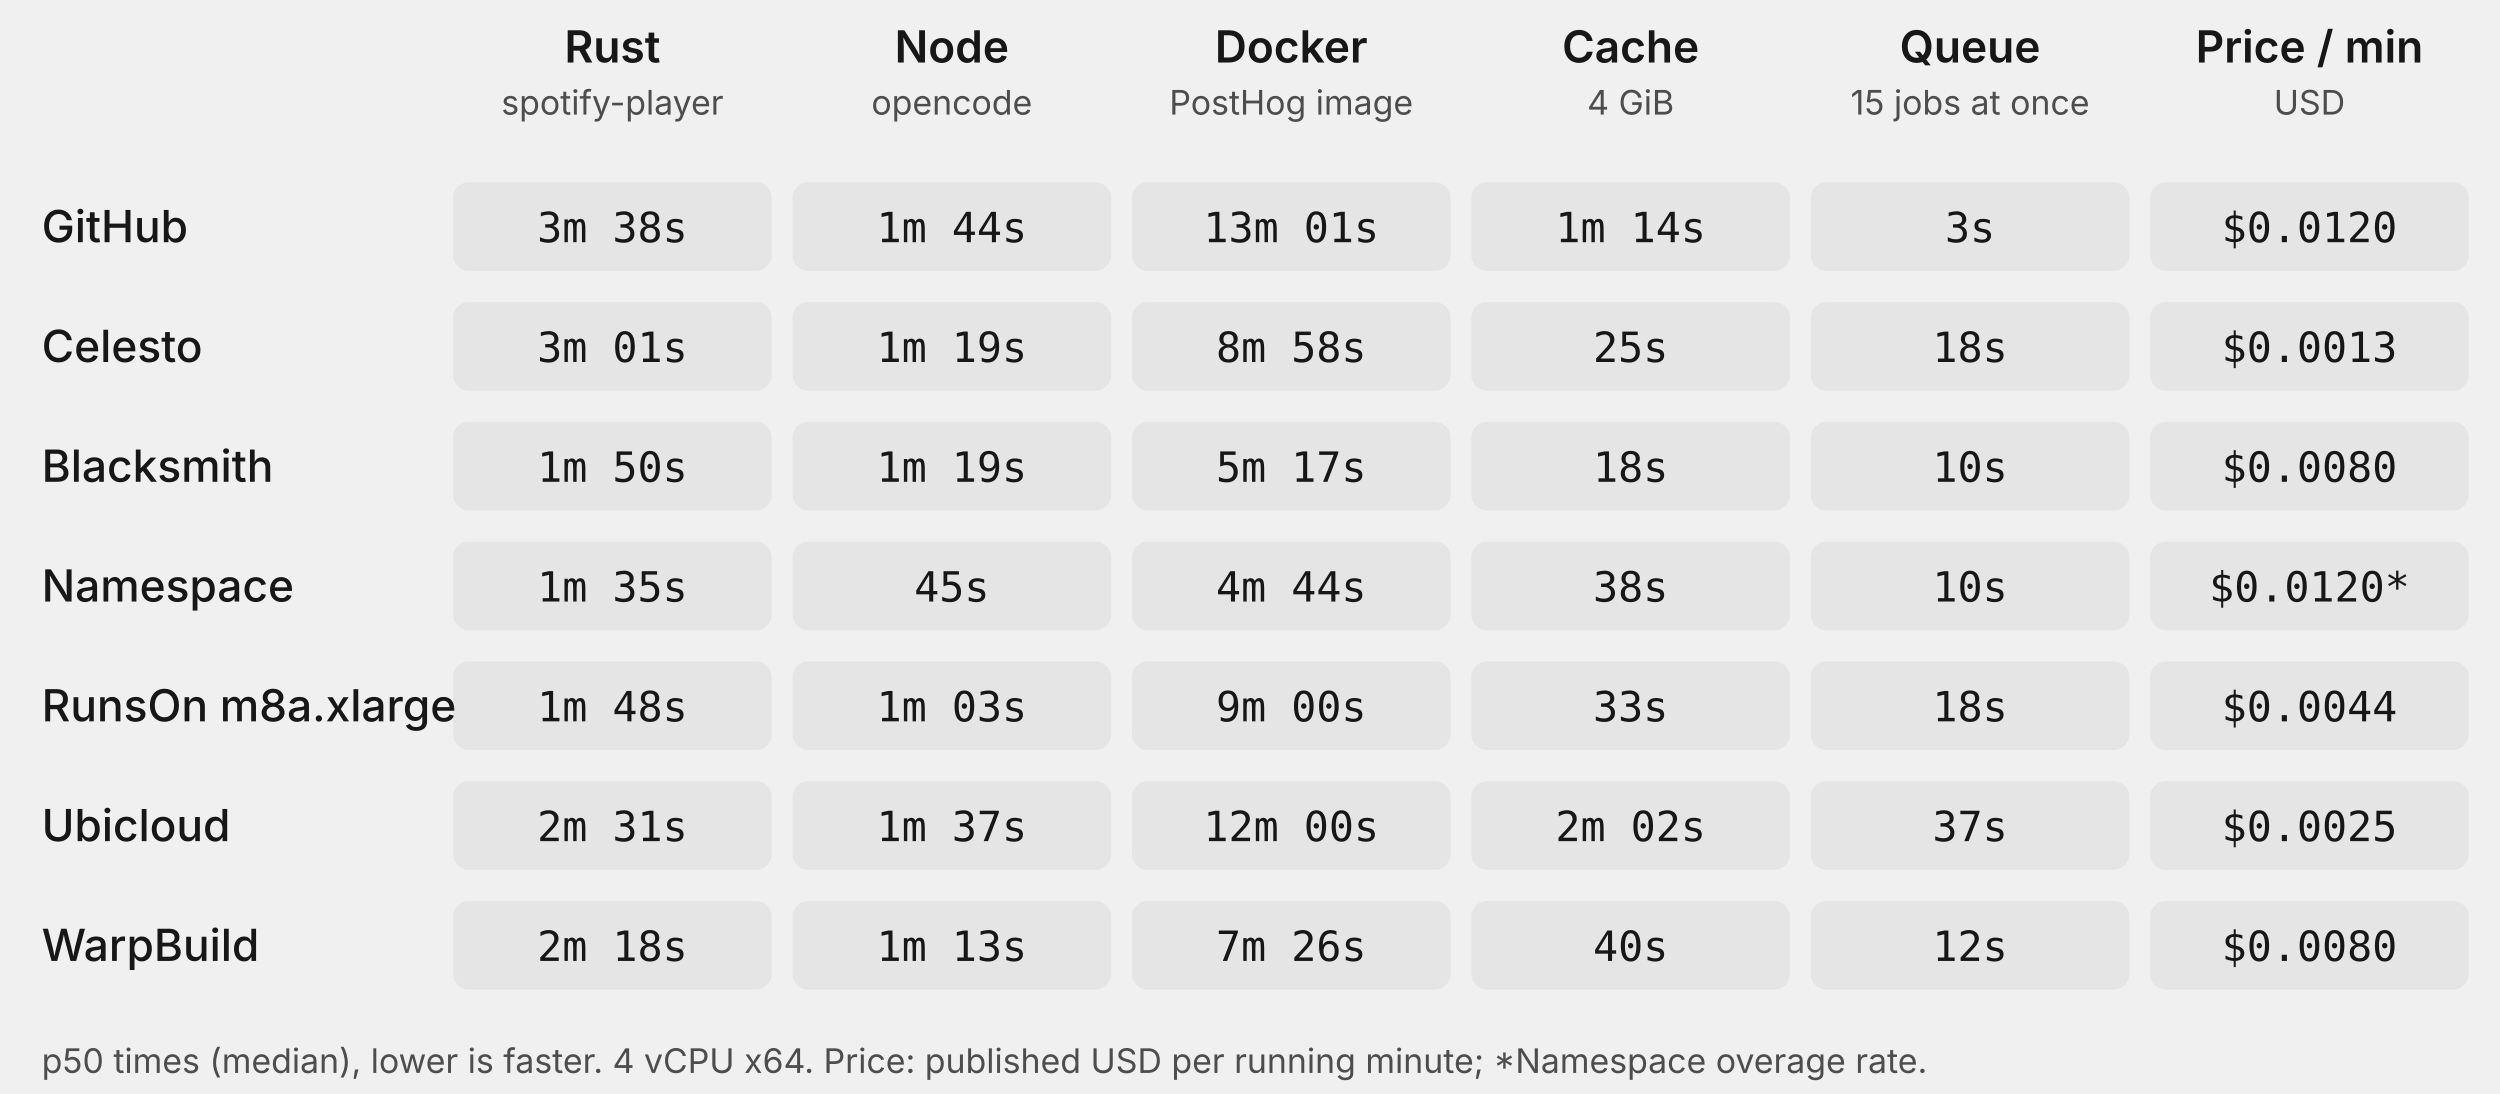
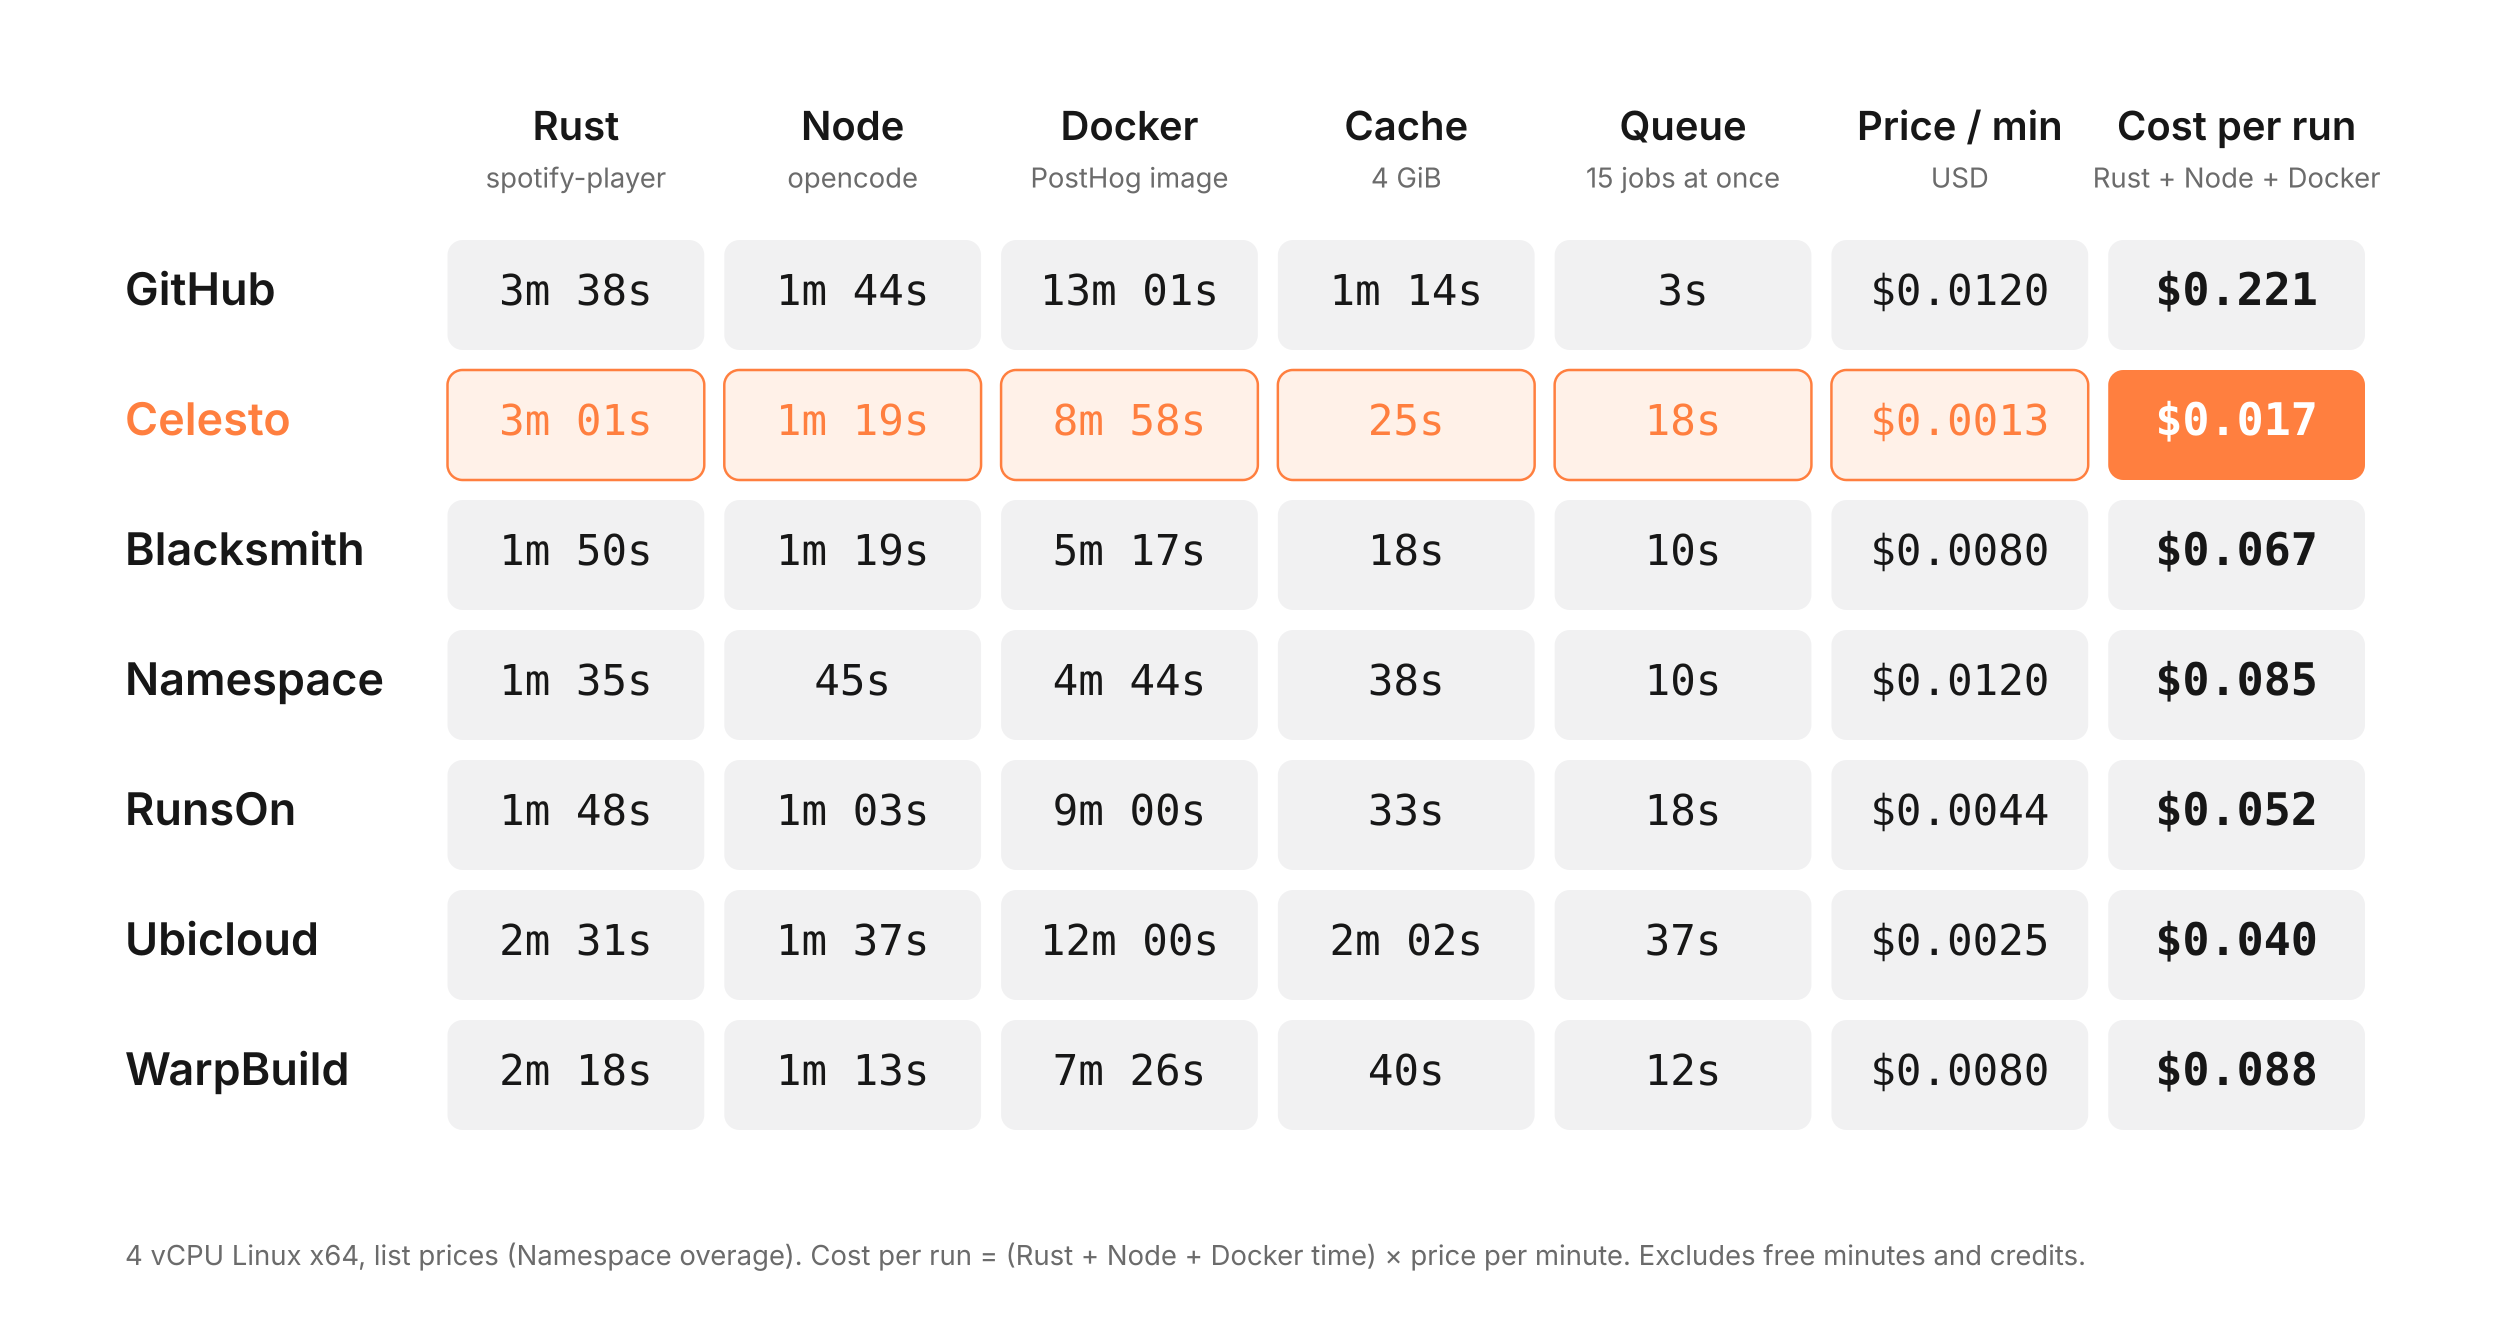
- <svg xmlns="http://www.w3.org/2000/svg" viewBox="0 0 960 420" font-family="Geist,Inter,-apple-system,BlinkMacSystemFont,Segoe UI,sans-serif">
-   <style>.t{fill:#171717}.m{fill:#4d4d4d}.n{fill:#8f8f8f;fill-opacity:.12}</style>
-   <text x="235.167" y="24" text-anchor="middle" font-size="17" font-weight="600" class="t">Rust</text>
-   <text x="235.167" y="44" text-anchor="middle" font-size="13" class="m">spotify-player</text>
-   <text x="365.5" y="24" text-anchor="middle" font-size="17" font-weight="600" class="t">Node</text>
-   <text x="365.5" y="44" text-anchor="middle" font-size="13" class="m">opencode</text>
-   <text x="495.833" y="24" text-anchor="middle" font-size="17" font-weight="600" class="t">Docker</text>
-   <text x="495.833" y="44" text-anchor="middle" font-size="13" class="m">PostHog image</text>
-   <text x="626.167" y="24" text-anchor="middle" font-size="17" font-weight="600" class="t">Cache</text>
-   <text x="626.167" y="44" text-anchor="middle" font-size="13" class="m">4 GiB</text>
-   <text x="756.5" y="24" text-anchor="middle" font-size="17" font-weight="600" class="t">Queue</text>
-   <text x="756.5" y="44" text-anchor="middle" font-size="13" class="m">15 jobs at once</text>
-   <text x="886.833" y="24" text-anchor="middle" font-size="17" font-weight="600" class="t">Price / min</text>
-   <text x="886.833" y="44" text-anchor="middle" font-size="13" class="m">USD</text>
-   <text x="16" y="93" font-size="17" font-weight="500" class="t">GitHub</text>
-   <rect x="174" y="70" width="122.333" height="34" rx="6" class="n" />
-   <text x="235.167" y="93" text-anchor="middle" font-size="16" font-weight="400" font-family="Geist Mono,SFMono-Regular,Menlo,Consolas,monospace" class="t">3m 38s</text>
-   <rect x="304.333" y="70" width="122.333" height="34" rx="6" class="n" />
-   <text x="365.5" y="93" text-anchor="middle" font-size="16" font-weight="400" font-family="Geist Mono,SFMono-Regular,Menlo,Consolas,monospace" class="t">1m 44s</text>
-   <rect x="434.667" y="70" width="122.333" height="34" rx="6" class="n" />
-   <text x="495.833" y="93" text-anchor="middle" font-size="16" font-weight="400" font-family="Geist Mono,SFMono-Regular,Menlo,Consolas,monospace" class="t">13m 01s</text>
-   <rect x="565" y="70" width="122.333" height="34" rx="6" class="n" />
-   <text x="626.167" y="93" text-anchor="middle" font-size="16" font-weight="400" font-family="Geist Mono,SFMono-Regular,Menlo,Consolas,monospace" class="t">1m 14s</text>
-   <rect x="695.333" y="70" width="122.333" height="34" rx="6" class="n" />
-   <text x="756.5" y="93" text-anchor="middle" font-size="16" font-weight="400" font-family="Geist Mono,SFMono-Regular,Menlo,Consolas,monospace" class="t">3s</text>
-   <rect x="825.667" y="70" width="122.333" height="34" rx="6" class="n" />
-   <text x="886.833" y="93" text-anchor="middle" font-size="16" font-weight="400" font-family="Geist Mono,SFMono-Regular,Menlo,Consolas,monospace" class="t">$0.0120</text>
-   <text x="16" y="139" font-size="17" font-weight="500" class="t">Celesto</text>
-   <rect x="174" y="116" width="122.333" height="34" rx="6" class="n" />
-   <text x="235.167" y="139" text-anchor="middle" font-size="16" font-weight="400" font-family="Geist Mono,SFMono-Regular,Menlo,Consolas,monospace" class="t">3m 01s</text>
-   <rect x="304.333" y="116" width="122.333" height="34" rx="6" class="n" />
-   <text x="365.5" y="139" text-anchor="middle" font-size="16" font-weight="400" font-family="Geist Mono,SFMono-Regular,Menlo,Consolas,monospace" class="t">1m 19s</text>
-   <rect x="434.667" y="116" width="122.333" height="34" rx="6" class="n" />
-   <text x="495.833" y="139" text-anchor="middle" font-size="16" font-weight="400" font-family="Geist Mono,SFMono-Regular,Menlo,Consolas,monospace" class="t">8m 58s</text>
-   <rect x="565" y="116" width="122.333" height="34" rx="6" class="n" />
-   <text x="626.167" y="139" text-anchor="middle" font-size="16" font-weight="400" font-family="Geist Mono,SFMono-Regular,Menlo,Consolas,monospace" class="t">25s</text>
-   <rect x="695.333" y="116" width="122.333" height="34" rx="6" class="n" />
-   <text x="756.5" y="139" text-anchor="middle" font-size="16" font-weight="400" font-family="Geist Mono,SFMono-Regular,Menlo,Consolas,monospace" class="t">18s</text>
-   <rect x="825.667" y="116" width="122.333" height="34" rx="6" class="n" />
-   <text x="886.833" y="139" text-anchor="middle" font-size="16" font-weight="400" font-family="Geist Mono,SFMono-Regular,Menlo,Consolas,monospace" class="t">$0.0013</text>
-   <text x="16" y="185" font-size="17" font-weight="500" class="t">Blacksmith</text>
-   <rect x="174" y="162" width="122.333" height="34" rx="6" class="n" />
-   <text x="235.167" y="185" text-anchor="middle" font-size="16" font-weight="400" font-family="Geist Mono,SFMono-Regular,Menlo,Consolas,monospace" class="t">1m 50s</text>
-   <rect x="304.333" y="162" width="122.333" height="34" rx="6" class="n" />
-   <text x="365.5" y="185" text-anchor="middle" font-size="16" font-weight="400" font-family="Geist Mono,SFMono-Regular,Menlo,Consolas,monospace" class="t">1m 19s</text>
-   <rect x="434.667" y="162" width="122.333" height="34" rx="6" class="n" />
-   <text x="495.833" y="185" text-anchor="middle" font-size="16" font-weight="400" font-family="Geist Mono,SFMono-Regular,Menlo,Consolas,monospace" class="t">5m 17s</text>
-   <rect x="565" y="162" width="122.333" height="34" rx="6" class="n" />
-   <text x="626.167" y="185" text-anchor="middle" font-size="16" font-weight="400" font-family="Geist Mono,SFMono-Regular,Menlo,Consolas,monospace" class="t">18s</text>
-   <rect x="695.333" y="162" width="122.333" height="34" rx="6" class="n" />
-   <text x="756.5" y="185" text-anchor="middle" font-size="16" font-weight="400" font-family="Geist Mono,SFMono-Regular,Menlo,Consolas,monospace" class="t">10s</text>
-   <rect x="825.667" y="162" width="122.333" height="34" rx="6" class="n" />
-   <text x="886.833" y="185" text-anchor="middle" font-size="16" font-weight="400" font-family="Geist Mono,SFMono-Regular,Menlo,Consolas,monospace" class="t">$0.0080</text>
-   <text x="16" y="231" font-size="17" font-weight="500" class="t">Namespace</text>
-   <rect x="174" y="208" width="122.333" height="34" rx="6" class="n" />
-   <text x="235.167" y="231" text-anchor="middle" font-size="16" font-weight="400" font-family="Geist Mono,SFMono-Regular,Menlo,Consolas,monospace" class="t">1m 35s</text>
-   <rect x="304.333" y="208" width="122.333" height="34" rx="6" class="n" />
-   <text x="365.5" y="231" text-anchor="middle" font-size="16" font-weight="400" font-family="Geist Mono,SFMono-Regular,Menlo,Consolas,monospace" class="t">45s</text>
-   <rect x="434.667" y="208" width="122.333" height="34" rx="6" class="n" />
-   <text x="495.833" y="231" text-anchor="middle" font-size="16" font-weight="400" font-family="Geist Mono,SFMono-Regular,Menlo,Consolas,monospace" class="t">4m 44s</text>
-   <rect x="565" y="208" width="122.333" height="34" rx="6" class="n" />
-   <text x="626.167" y="231" text-anchor="middle" font-size="16" font-weight="400" font-family="Geist Mono,SFMono-Regular,Menlo,Consolas,monospace" class="t">38s</text>
-   <rect x="695.333" y="208" width="122.333" height="34" rx="6" class="n" />
-   <text x="756.5" y="231" text-anchor="middle" font-size="16" font-weight="400" font-family="Geist Mono,SFMono-Regular,Menlo,Consolas,monospace" class="t">10s</text>
-   <rect x="825.667" y="208" width="122.333" height="34" rx="6" class="n" />
-   <text x="886.833" y="231" text-anchor="middle" font-size="16" font-weight="400" font-family="Geist Mono,SFMono-Regular,Menlo,Consolas,monospace" class="t">$0.0120*</text>
-   <text x="16" y="277" font-size="17" font-weight="500" class="t">RunsOn m8a.xlarge</text>
-   <rect x="174" y="254" width="122.333" height="34" rx="6" class="n" />
-   <text x="235.167" y="277" text-anchor="middle" font-size="16" font-weight="400" font-family="Geist Mono,SFMono-Regular,Menlo,Consolas,monospace" class="t">1m 48s</text>
-   <rect x="304.333" y="254" width="122.333" height="34" rx="6" class="n" />
-   <text x="365.5" y="277" text-anchor="middle" font-size="16" font-weight="400" font-family="Geist Mono,SFMono-Regular,Menlo,Consolas,monospace" class="t">1m 03s</text>
-   <rect x="434.667" y="254" width="122.333" height="34" rx="6" class="n" />
-   <text x="495.833" y="277" text-anchor="middle" font-size="16" font-weight="400" font-family="Geist Mono,SFMono-Regular,Menlo,Consolas,monospace" class="t">9m 00s</text>
-   <rect x="565" y="254" width="122.333" height="34" rx="6" class="n" />
-   <text x="626.167" y="277" text-anchor="middle" font-size="16" font-weight="400" font-family="Geist Mono,SFMono-Regular,Menlo,Consolas,monospace" class="t">33s</text>
-   <rect x="695.333" y="254" width="122.333" height="34" rx="6" class="n" />
-   <text x="756.5" y="277" text-anchor="middle" font-size="16" font-weight="400" font-family="Geist Mono,SFMono-Regular,Menlo,Consolas,monospace" class="t">18s</text>
-   <rect x="825.667" y="254" width="122.333" height="34" rx="6" class="n" />
-   <text x="886.833" y="277" text-anchor="middle" font-size="16" font-weight="400" font-family="Geist Mono,SFMono-Regular,Menlo,Consolas,monospace" class="t">$0.0044</text>
-   <text x="16" y="323" font-size="17" font-weight="500" class="t">Ubicloud</text>
-   <rect x="174" y="300" width="122.333" height="34" rx="6" class="n" />
-   <text x="235.167" y="323" text-anchor="middle" font-size="16" font-weight="400" font-family="Geist Mono,SFMono-Regular,Menlo,Consolas,monospace" class="t">2m 31s</text>
-   <rect x="304.333" y="300" width="122.333" height="34" rx="6" class="n" />
-   <text x="365.5" y="323" text-anchor="middle" font-size="16" font-weight="400" font-family="Geist Mono,SFMono-Regular,Menlo,Consolas,monospace" class="t">1m 37s</text>
-   <rect x="434.667" y="300" width="122.333" height="34" rx="6" class="n" />
-   <text x="495.833" y="323" text-anchor="middle" font-size="16" font-weight="400" font-family="Geist Mono,SFMono-Regular,Menlo,Consolas,monospace" class="t">12m 00s</text>
-   <rect x="565" y="300" width="122.333" height="34" rx="6" class="n" />
-   <text x="626.167" y="323" text-anchor="middle" font-size="16" font-weight="400" font-family="Geist Mono,SFMono-Regular,Menlo,Consolas,monospace" class="t">2m 02s</text>
-   <rect x="695.333" y="300" width="122.333" height="34" rx="6" class="n" />
-   <text x="756.5" y="323" text-anchor="middle" font-size="16" font-weight="400" font-family="Geist Mono,SFMono-Regular,Menlo,Consolas,monospace" class="t">37s</text>
-   <rect x="825.667" y="300" width="122.333" height="34" rx="6" class="n" />
-   <text x="886.833" y="323" text-anchor="middle" font-size="16" font-weight="400" font-family="Geist Mono,SFMono-Regular,Menlo,Consolas,monospace" class="t">$0.0025</text>
-   <text x="16" y="369" font-size="17" font-weight="500" class="t">WarpBuild</text>
-   <rect x="174" y="346" width="122.333" height="34" rx="6" class="n" />
-   <text x="235.167" y="369" text-anchor="middle" font-size="16" font-weight="400" font-family="Geist Mono,SFMono-Regular,Menlo,Consolas,monospace" class="t">2m 18s</text>
-   <rect x="304.333" y="346" width="122.333" height="34" rx="6" class="n" />
-   <text x="365.5" y="369" text-anchor="middle" font-size="16" font-weight="400" font-family="Geist Mono,SFMono-Regular,Menlo,Consolas,monospace" class="t">1m 13s</text>
-   <rect x="434.667" y="346" width="122.333" height="34" rx="6" class="n" />
-   <text x="495.833" y="369" text-anchor="middle" font-size="16" font-weight="400" font-family="Geist Mono,SFMono-Regular,Menlo,Consolas,monospace" class="t">7m 26s</text>
-   <rect x="565" y="346" width="122.333" height="34" rx="6" class="n" />
-   <text x="626.167" y="369" text-anchor="middle" font-size="16" font-weight="400" font-family="Geist Mono,SFMono-Regular,Menlo,Consolas,monospace" class="t">40s</text>
-   <rect x="695.333" y="346" width="122.333" height="34" rx="6" class="n" />
-   <text x="756.5" y="369" text-anchor="middle" font-size="16" font-weight="400" font-family="Geist Mono,SFMono-Regular,Menlo,Consolas,monospace" class="t">12s</text>
-   <rect x="825.667" y="346" width="122.333" height="34" rx="6" class="n" />
-   <text x="886.833" y="369" text-anchor="middle" font-size="16" font-weight="400" font-family="Geist Mono,SFMono-Regular,Menlo,Consolas,monospace" class="t">$0.0080</text>
-   <text x="16" y="412" font-size="13" class="m">p50 times (median), lower is faster. 4 vCPU x64. Price: published USD per running minute; *Namespace overage rate.</text>
+ <svg xmlns="http://www.w3.org/2000/svg" viewBox="0 0 1000 534" font-family="Geist,Inter,-apple-system,BlinkMacSystemFont,Segoe UI,sans-serif">
+   <rect width="1000" height="534" fill="#ffffff" />
+   <text x="230.357" y="56" text-anchor="middle" font-size="16" font-weight="600" fill="#171717">Rust</text>
+   <text x="230.357" y="75" text-anchor="middle" font-size="11" fill="#6b6b6b">spotify-player</text>
+   <text x="341.071" y="56" text-anchor="middle" font-size="16" font-weight="600" fill="#171717">Node</text>
+   <text x="341.071" y="75" text-anchor="middle" font-size="11" fill="#6b6b6b">opencode</text>
+   <text x="451.786" y="56" text-anchor="middle" font-size="16" font-weight="600" fill="#171717">Docker</text>
+   <text x="451.786" y="75" text-anchor="middle" font-size="11" fill="#6b6b6b">PostHog image</text>
+   <text x="562.5" y="56" text-anchor="middle" font-size="16" font-weight="600" fill="#171717">Cache</text>
+   <text x="562.5" y="75" text-anchor="middle" font-size="11" fill="#6b6b6b">4 GiB</text>
+   <text x="673.214" y="56" text-anchor="middle" font-size="16" font-weight="600" fill="#171717">Queue</text>
+   <text x="673.214" y="75" text-anchor="middle" font-size="11" fill="#6b6b6b">15 jobs at once</text>
+   <text x="783.929" y="56" text-anchor="middle" font-size="16" font-weight="600" fill="#171717">Price / min</text>
+   <text x="783.929" y="75" text-anchor="middle" font-size="11" fill="#6b6b6b">USD</text>
+   <text x="894.643" y="56" text-anchor="middle" font-size="16" font-weight="600" fill="#171717">Cost per run</text>
+   <text x="894.643" y="75" text-anchor="middle" font-size="11" fill="#6b6b6b">Rust + Node + Docker</text>
+   <text x="50" y="122" font-size="18" font-weight="600" fill="#171717">GitHub</text>
+   <rect x="179" y="96" width="102.714" height="44" rx="6" fill="#f1f1f2" />
+   <text x="230.357" y="122" text-anchor="middle" font-size="17" font-weight="400" font-family="Geist Mono,SFMono-Regular,Menlo,Consolas,monospace" fill="#171717">3m 38s</text>
+   <rect x="289.714" y="96" width="102.714" height="44" rx="6" fill="#f1f1f2" />
+   <text x="341.071" y="122" text-anchor="middle" font-size="17" font-weight="400" font-family="Geist Mono,SFMono-Regular,Menlo,Consolas,monospace" fill="#171717">1m 44s</text>
+   <rect x="400.429" y="96" width="102.714" height="44" rx="6" fill="#f1f1f2" />
+   <text x="451.786" y="122" text-anchor="middle" font-size="17" font-weight="400" font-family="Geist Mono,SFMono-Regular,Menlo,Consolas,monospace" fill="#171717">13m 01s</text>
+   <rect x="511.143" y="96" width="102.714" height="44" rx="6" fill="#f1f1f2" />
+   <text x="562.5" y="122" text-anchor="middle" font-size="17" font-weight="400" font-family="Geist Mono,SFMono-Regular,Menlo,Consolas,monospace" fill="#171717">1m 14s</text>
+   <rect x="621.857" y="96" width="102.714" height="44" rx="6" fill="#f1f1f2" />
+   <text x="673.214" y="122" text-anchor="middle" font-size="17" font-weight="400" font-family="Geist Mono,SFMono-Regular,Menlo,Consolas,monospace" fill="#171717">3s</text>
+   <rect x="732.571" y="96" width="102.714" height="44" rx="6" fill="#f1f1f2" />
+   <text x="783.929" y="122" text-anchor="middle" font-size="17" font-weight="400" font-family="Geist Mono,SFMono-Regular,Menlo,Consolas,monospace" fill="#171717">$0.0120</text>
+   <rect x="843.286" y="96" width="102.714" height="44" rx="6" fill="#f1f1f2" />
+   <text x="894.643" y="122" text-anchor="middle" font-size="18" font-weight="700" font-family="Geist Mono,SFMono-Regular,Menlo,Consolas,monospace" fill="#171717">$0.221</text>
+   <text x="50" y="174" font-size="18" font-weight="600" fill="#ff7f3f">Celesto</text>
+   <rect x="179" y="148" width="102.714" height="44" rx="6" fill="#fff1e8" stroke="#ff7f3f" stroke-width="1" />
+   <text x="230.357" y="174" text-anchor="middle" font-size="17" font-weight="400" font-family="Geist Mono,SFMono-Regular,Menlo,Consolas,monospace" fill="#ff7f3f">3m 01s</text>
+   <rect x="289.714" y="148" width="102.714" height="44" rx="6" fill="#fff1e8" stroke="#ff7f3f" stroke-width="1" />
+   <text x="341.071" y="174" text-anchor="middle" font-size="17" font-weight="400" font-family="Geist Mono,SFMono-Regular,Menlo,Consolas,monospace" fill="#ff7f3f">1m 19s</text>
+   <rect x="400.429" y="148" width="102.714" height="44" rx="6" fill="#fff1e8" stroke="#ff7f3f" stroke-width="1" />
+   <text x="451.786" y="174" text-anchor="middle" font-size="17" font-weight="400" font-family="Geist Mono,SFMono-Regular,Menlo,Consolas,monospace" fill="#ff7f3f">8m 58s</text>
+   <rect x="511.143" y="148" width="102.714" height="44" rx="6" fill="#fff1e8" stroke="#ff7f3f" stroke-width="1" />
+   <text x="562.5" y="174" text-anchor="middle" font-size="17" font-weight="400" font-family="Geist Mono,SFMono-Regular,Menlo,Consolas,monospace" fill="#ff7f3f">25s</text>
+   <rect x="621.857" y="148" width="102.714" height="44" rx="6" fill="#fff1e8" stroke="#ff7f3f" stroke-width="1" />
+   <text x="673.214" y="174" text-anchor="middle" font-size="17" font-weight="400" font-family="Geist Mono,SFMono-Regular,Menlo,Consolas,monospace" fill="#ff7f3f">18s</text>
+   <rect x="732.571" y="148" width="102.714" height="44" rx="6" fill="#fff1e8" stroke="#ff7f3f" stroke-width="1" />
+   <text x="783.929" y="174" text-anchor="middle" font-size="17" font-weight="400" font-family="Geist Mono,SFMono-Regular,Menlo,Consolas,monospace" fill="#ff7f3f">$0.0013</text>
+   <rect x="843.286" y="148" width="102.714" height="44" rx="6" fill="#ff7f3f" />
+   <text x="894.643" y="174" text-anchor="middle" font-size="18" font-weight="700" font-family="Geist Mono,SFMono-Regular,Menlo,Consolas,monospace" fill="#ffffff">$0.017</text>
+   <text x="50" y="226" font-size="18" font-weight="600" fill="#171717">Blacksmith</text>
+   <rect x="179" y="200" width="102.714" height="44" rx="6" fill="#f1f1f2" />
+   <text x="230.357" y="226" text-anchor="middle" font-size="17" font-weight="400" font-family="Geist Mono,SFMono-Regular,Menlo,Consolas,monospace" fill="#171717">1m 50s</text>
+   <rect x="289.714" y="200" width="102.714" height="44" rx="6" fill="#f1f1f2" />
+   <text x="341.071" y="226" text-anchor="middle" font-size="17" font-weight="400" font-family="Geist Mono,SFMono-Regular,Menlo,Consolas,monospace" fill="#171717">1m 19s</text>
+   <rect x="400.429" y="200" width="102.714" height="44" rx="6" fill="#f1f1f2" />
+   <text x="451.786" y="226" text-anchor="middle" font-size="17" font-weight="400" font-family="Geist Mono,SFMono-Regular,Menlo,Consolas,monospace" fill="#171717">5m 17s</text>
+   <rect x="511.143" y="200" width="102.714" height="44" rx="6" fill="#f1f1f2" />
+   <text x="562.5" y="226" text-anchor="middle" font-size="17" font-weight="400" font-family="Geist Mono,SFMono-Regular,Menlo,Consolas,monospace" fill="#171717">18s</text>
+   <rect x="621.857" y="200" width="102.714" height="44" rx="6" fill="#f1f1f2" />
+   <text x="673.214" y="226" text-anchor="middle" font-size="17" font-weight="400" font-family="Geist Mono,SFMono-Regular,Menlo,Consolas,monospace" fill="#171717">10s</text>
+   <rect x="732.571" y="200" width="102.714" height="44" rx="6" fill="#f1f1f2" />
+   <text x="783.929" y="226" text-anchor="middle" font-size="17" font-weight="400" font-family="Geist Mono,SFMono-Regular,Menlo,Consolas,monospace" fill="#171717">$0.0080</text>
+   <rect x="843.286" y="200" width="102.714" height="44" rx="6" fill="#f1f1f2" />
+   <text x="894.643" y="226" text-anchor="middle" font-size="18" font-weight="700" font-family="Geist Mono,SFMono-Regular,Menlo,Consolas,monospace" fill="#171717">$0.067</text>
+   <text x="50" y="278" font-size="18" font-weight="600" fill="#171717">Namespace</text>
+   <rect x="179" y="252" width="102.714" height="44" rx="6" fill="#f1f1f2" />
+   <text x="230.357" y="278" text-anchor="middle" font-size="17" font-weight="400" font-family="Geist Mono,SFMono-Regular,Menlo,Consolas,monospace" fill="#171717">1m 35s</text>
+   <rect x="289.714" y="252" width="102.714" height="44" rx="6" fill="#f1f1f2" />
+   <text x="341.071" y="278" text-anchor="middle" font-size="17" font-weight="400" font-family="Geist Mono,SFMono-Regular,Menlo,Consolas,monospace" fill="#171717">45s</text>
+   <rect x="400.429" y="252" width="102.714" height="44" rx="6" fill="#f1f1f2" />
+   <text x="451.786" y="278" text-anchor="middle" font-size="17" font-weight="400" font-family="Geist Mono,SFMono-Regular,Menlo,Consolas,monospace" fill="#171717">4m 44s</text>
+   <rect x="511.143" y="252" width="102.714" height="44" rx="6" fill="#f1f1f2" />
+   <text x="562.5" y="278" text-anchor="middle" font-size="17" font-weight="400" font-family="Geist Mono,SFMono-Regular,Menlo,Consolas,monospace" fill="#171717">38s</text>
+   <rect x="621.857" y="252" width="102.714" height="44" rx="6" fill="#f1f1f2" />
+   <text x="673.214" y="278" text-anchor="middle" font-size="17" font-weight="400" font-family="Geist Mono,SFMono-Regular,Menlo,Consolas,monospace" fill="#171717">10s</text>
+   <rect x="732.571" y="252" width="102.714" height="44" rx="6" fill="#f1f1f2" />
+   <text x="783.929" y="278" text-anchor="middle" font-size="17" font-weight="400" font-family="Geist Mono,SFMono-Regular,Menlo,Consolas,monospace" fill="#171717">$0.0120</text>
+   <rect x="843.286" y="252" width="102.714" height="44" rx="6" fill="#f1f1f2" />
+   <text x="894.643" y="278" text-anchor="middle" font-size="18" font-weight="700" font-family="Geist Mono,SFMono-Regular,Menlo,Consolas,monospace" fill="#171717">$0.085</text>
+   <text x="50" y="330" font-size="18" font-weight="600" fill="#171717">RunsOn</text>
+   <rect x="179" y="304" width="102.714" height="44" rx="6" fill="#f1f1f2" />
+   <text x="230.357" y="330" text-anchor="middle" font-size="17" font-weight="400" font-family="Geist Mono,SFMono-Regular,Menlo,Consolas,monospace" fill="#171717">1m 48s</text>
+   <rect x="289.714" y="304" width="102.714" height="44" rx="6" fill="#f1f1f2" />
+   <text x="341.071" y="330" text-anchor="middle" font-size="17" font-weight="400" font-family="Geist Mono,SFMono-Regular,Menlo,Consolas,monospace" fill="#171717">1m 03s</text>
+   <rect x="400.429" y="304" width="102.714" height="44" rx="6" fill="#f1f1f2" />
+   <text x="451.786" y="330" text-anchor="middle" font-size="17" font-weight="400" font-family="Geist Mono,SFMono-Regular,Menlo,Consolas,monospace" fill="#171717">9m 00s</text>
+   <rect x="511.143" y="304" width="102.714" height="44" rx="6" fill="#f1f1f2" />
+   <text x="562.5" y="330" text-anchor="middle" font-size="17" font-weight="400" font-family="Geist Mono,SFMono-Regular,Menlo,Consolas,monospace" fill="#171717">33s</text>
+   <rect x="621.857" y="304" width="102.714" height="44" rx="6" fill="#f1f1f2" />
+   <text x="673.214" y="330" text-anchor="middle" font-size="17" font-weight="400" font-family="Geist Mono,SFMono-Regular,Menlo,Consolas,monospace" fill="#171717">18s</text>
+   <rect x="732.571" y="304" width="102.714" height="44" rx="6" fill="#f1f1f2" />
+   <text x="783.929" y="330" text-anchor="middle" font-size="17" font-weight="400" font-family="Geist Mono,SFMono-Regular,Menlo,Consolas,monospace" fill="#171717">$0.0044</text>
+   <rect x="843.286" y="304" width="102.714" height="44" rx="6" fill="#f1f1f2" />
+   <text x="894.643" y="330" text-anchor="middle" font-size="18" font-weight="700" font-family="Geist Mono,SFMono-Regular,Menlo,Consolas,monospace" fill="#171717">$0.052</text>
+   <text x="50" y="382" font-size="18" font-weight="600" fill="#171717">Ubicloud</text>
+   <rect x="179" y="356" width="102.714" height="44" rx="6" fill="#f1f1f2" />
+   <text x="230.357" y="382" text-anchor="middle" font-size="17" font-weight="400" font-family="Geist Mono,SFMono-Regular,Menlo,Consolas,monospace" fill="#171717">2m 31s</text>
+   <rect x="289.714" y="356" width="102.714" height="44" rx="6" fill="#f1f1f2" />
+   <text x="341.071" y="382" text-anchor="middle" font-size="17" font-weight="400" font-family="Geist Mono,SFMono-Regular,Menlo,Consolas,monospace" fill="#171717">1m 37s</text>
+   <rect x="400.429" y="356" width="102.714" height="44" rx="6" fill="#f1f1f2" />
+   <text x="451.786" y="382" text-anchor="middle" font-size="17" font-weight="400" font-family="Geist Mono,SFMono-Regular,Menlo,Consolas,monospace" fill="#171717">12m 00s</text>
+   <rect x="511.143" y="356" width="102.714" height="44" rx="6" fill="#f1f1f2" />
+   <text x="562.5" y="382" text-anchor="middle" font-size="17" font-weight="400" font-family="Geist Mono,SFMono-Regular,Menlo,Consolas,monospace" fill="#171717">2m 02s</text>
+   <rect x="621.857" y="356" width="102.714" height="44" rx="6" fill="#f1f1f2" />
+   <text x="673.214" y="382" text-anchor="middle" font-size="17" font-weight="400" font-family="Geist Mono,SFMono-Regular,Menlo,Consolas,monospace" fill="#171717">37s</text>
+   <rect x="732.571" y="356" width="102.714" height="44" rx="6" fill="#f1f1f2" />
+   <text x="783.929" y="382" text-anchor="middle" font-size="17" font-weight="400" font-family="Geist Mono,SFMono-Regular,Menlo,Consolas,monospace" fill="#171717">$0.0025</text>
+   <rect x="843.286" y="356" width="102.714" height="44" rx="6" fill="#f1f1f2" />
+   <text x="894.643" y="382" text-anchor="middle" font-size="18" font-weight="700" font-family="Geist Mono,SFMono-Regular,Menlo,Consolas,monospace" fill="#171717">$0.040</text>
+   <text x="50" y="434" font-size="18" font-weight="600" fill="#171717">WarpBuild</text>
+   <rect x="179" y="408" width="102.714" height="44" rx="6" fill="#f1f1f2" />
+   <text x="230.357" y="434" text-anchor="middle" font-size="17" font-weight="400" font-family="Geist Mono,SFMono-Regular,Menlo,Consolas,monospace" fill="#171717">2m 18s</text>
+   <rect x="289.714" y="408" width="102.714" height="44" rx="6" fill="#f1f1f2" />
+   <text x="341.071" y="434" text-anchor="middle" font-size="17" font-weight="400" font-family="Geist Mono,SFMono-Regular,Menlo,Consolas,monospace" fill="#171717">1m 13s</text>
+   <rect x="400.429" y="408" width="102.714" height="44" rx="6" fill="#f1f1f2" />
+   <text x="451.786" y="434" text-anchor="middle" font-size="17" font-weight="400" font-family="Geist Mono,SFMono-Regular,Menlo,Consolas,monospace" fill="#171717">7m 26s</text>
+   <rect x="511.143" y="408" width="102.714" height="44" rx="6" fill="#f1f1f2" />
+   <text x="562.5" y="434" text-anchor="middle" font-size="17" font-weight="400" font-family="Geist Mono,SFMono-Regular,Menlo,Consolas,monospace" fill="#171717">40s</text>
+   <rect x="621.857" y="408" width="102.714" height="44" rx="6" fill="#f1f1f2" />
+   <text x="673.214" y="434" text-anchor="middle" font-size="17" font-weight="400" font-family="Geist Mono,SFMono-Regular,Menlo,Consolas,monospace" fill="#171717">12s</text>
+   <rect x="732.571" y="408" width="102.714" height="44" rx="6" fill="#f1f1f2" />
+   <text x="783.929" y="434" text-anchor="middle" font-size="17" font-weight="400" font-family="Geist Mono,SFMono-Regular,Menlo,Consolas,monospace" fill="#171717">$0.0080</text>
+   <rect x="843.286" y="408" width="102.714" height="44" rx="6" fill="#f1f1f2" />
+   <text x="894.643" y="434" text-anchor="middle" font-size="18" font-weight="700" font-family="Geist Mono,SFMono-Regular,Menlo,Consolas,monospace" fill="#171717">$0.088</text>
+   <text x="50" y="506" font-size="11" fill="#6b6b6b">4 vCPU Linux x64, list prices (Namespace overage). Cost per run = (Rust + Node + Docker time) × price per minute. Excludes free minutes and credits.</text>
</svg>
